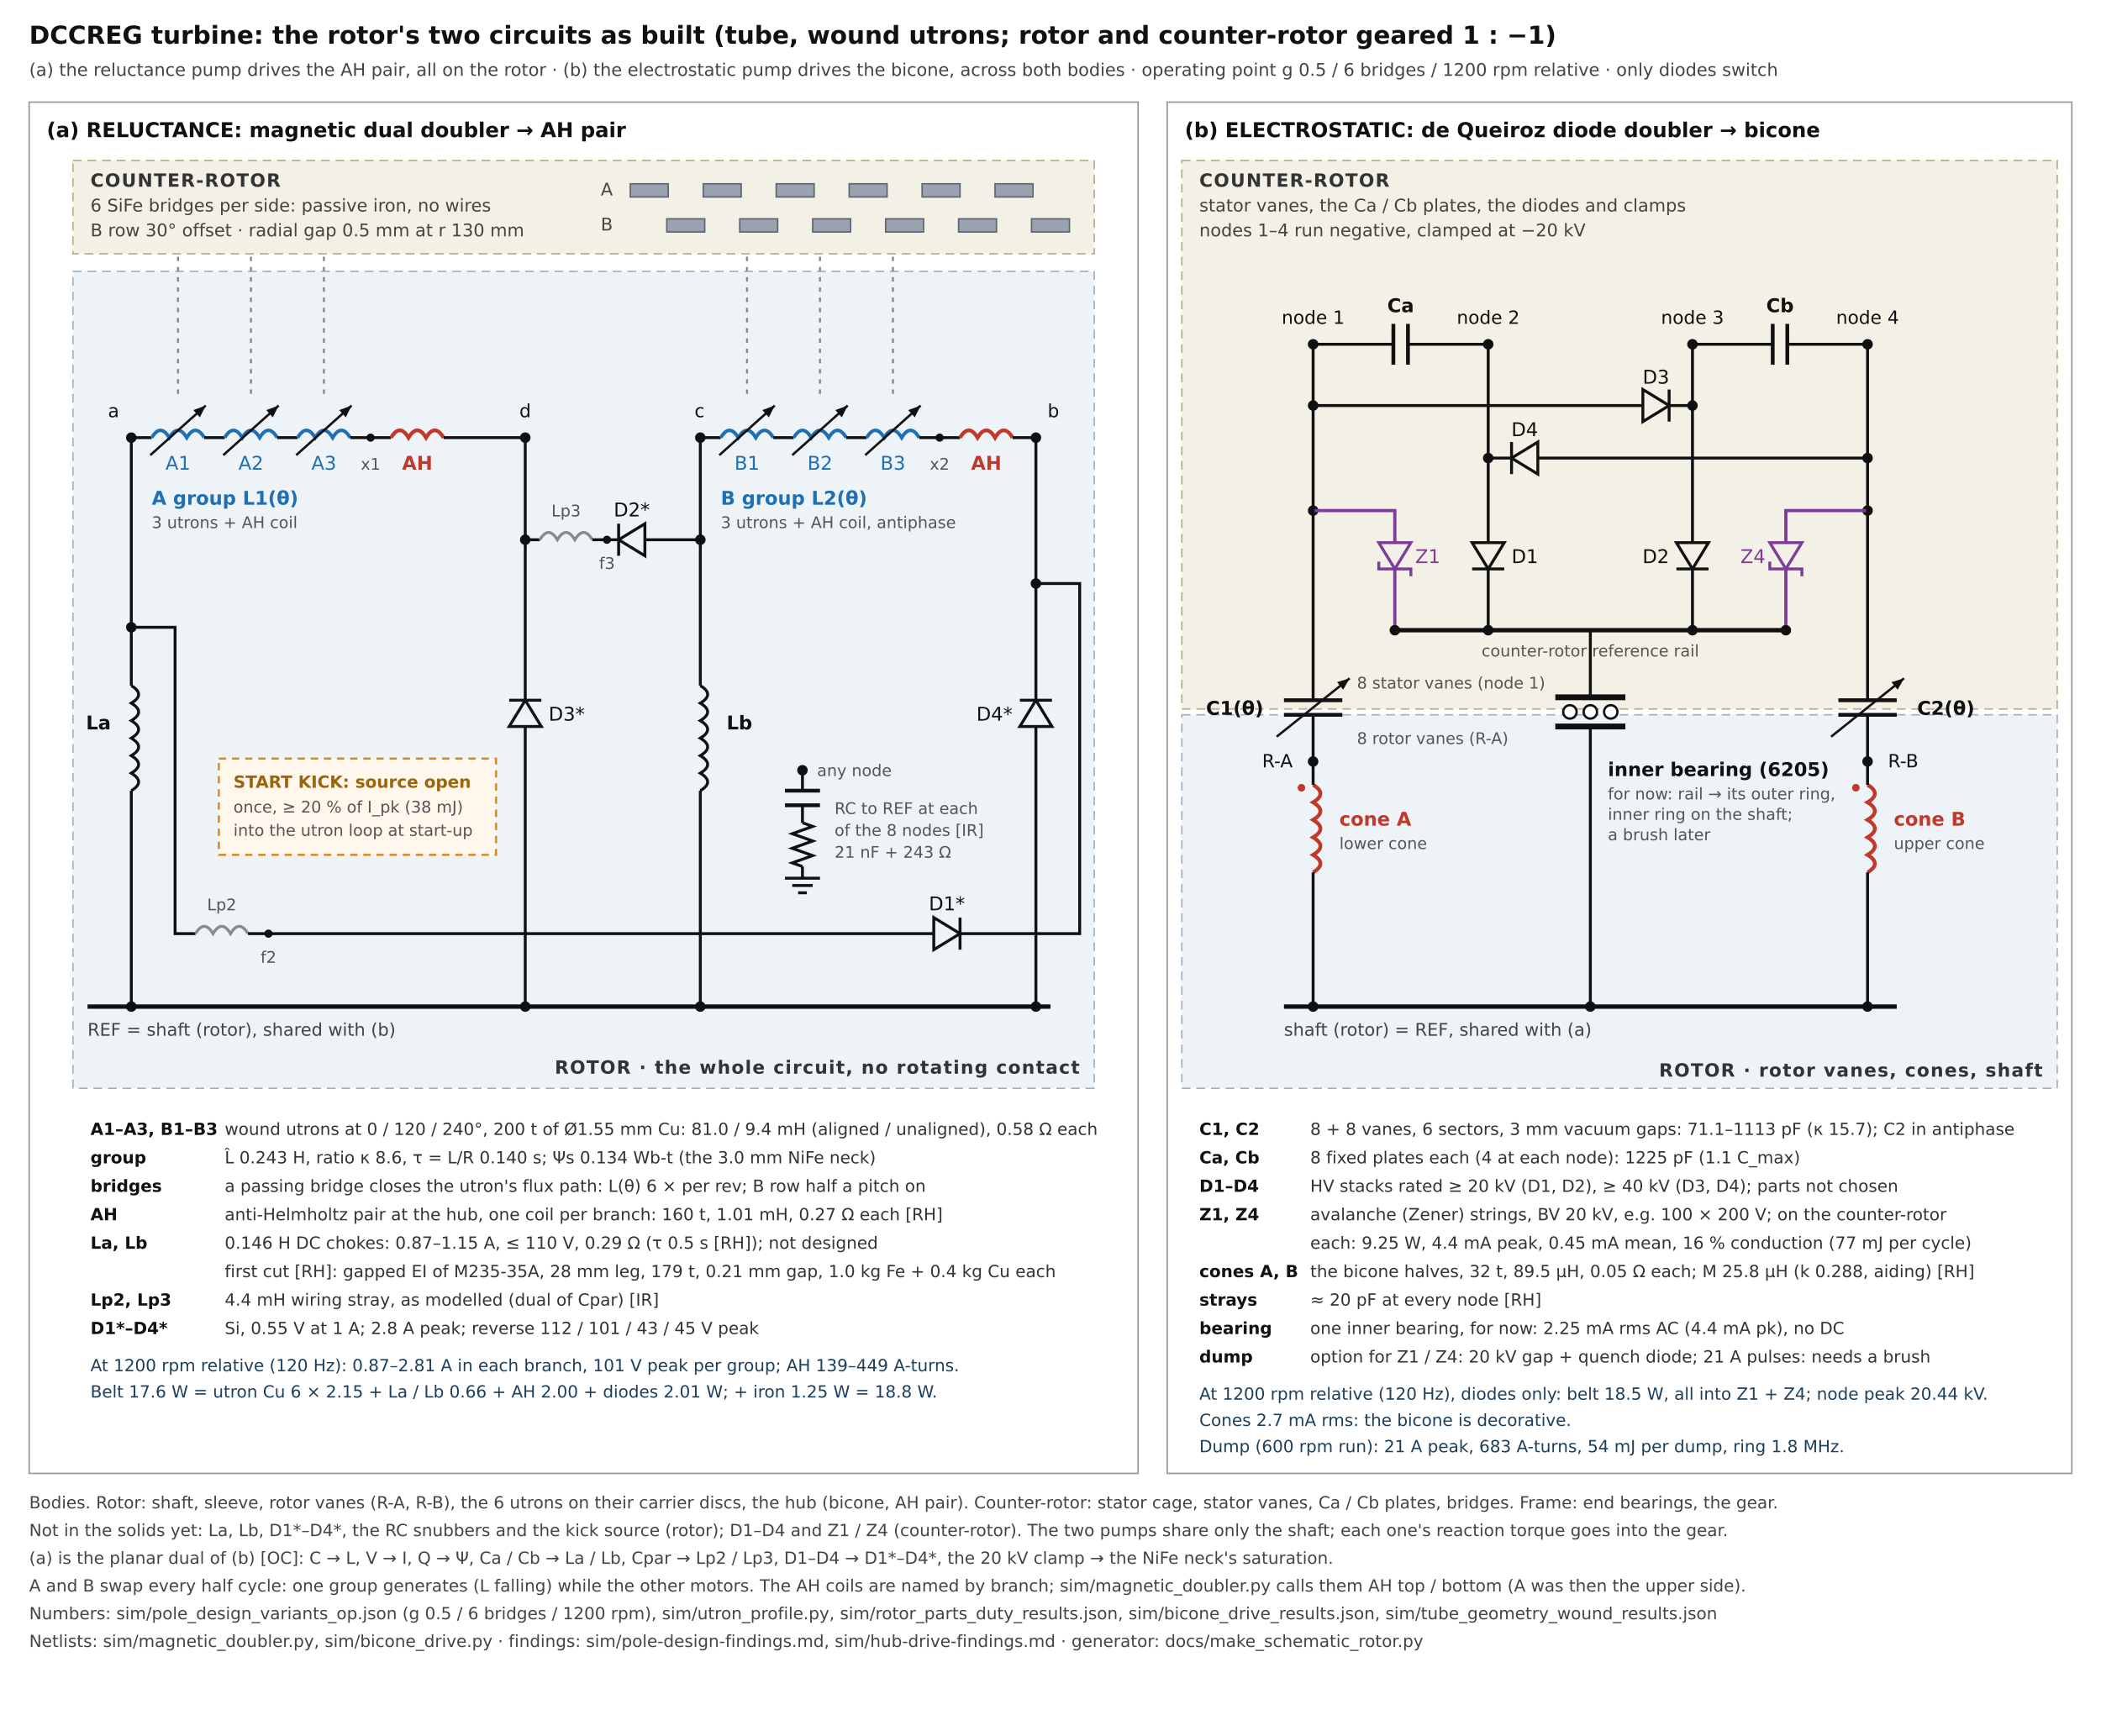
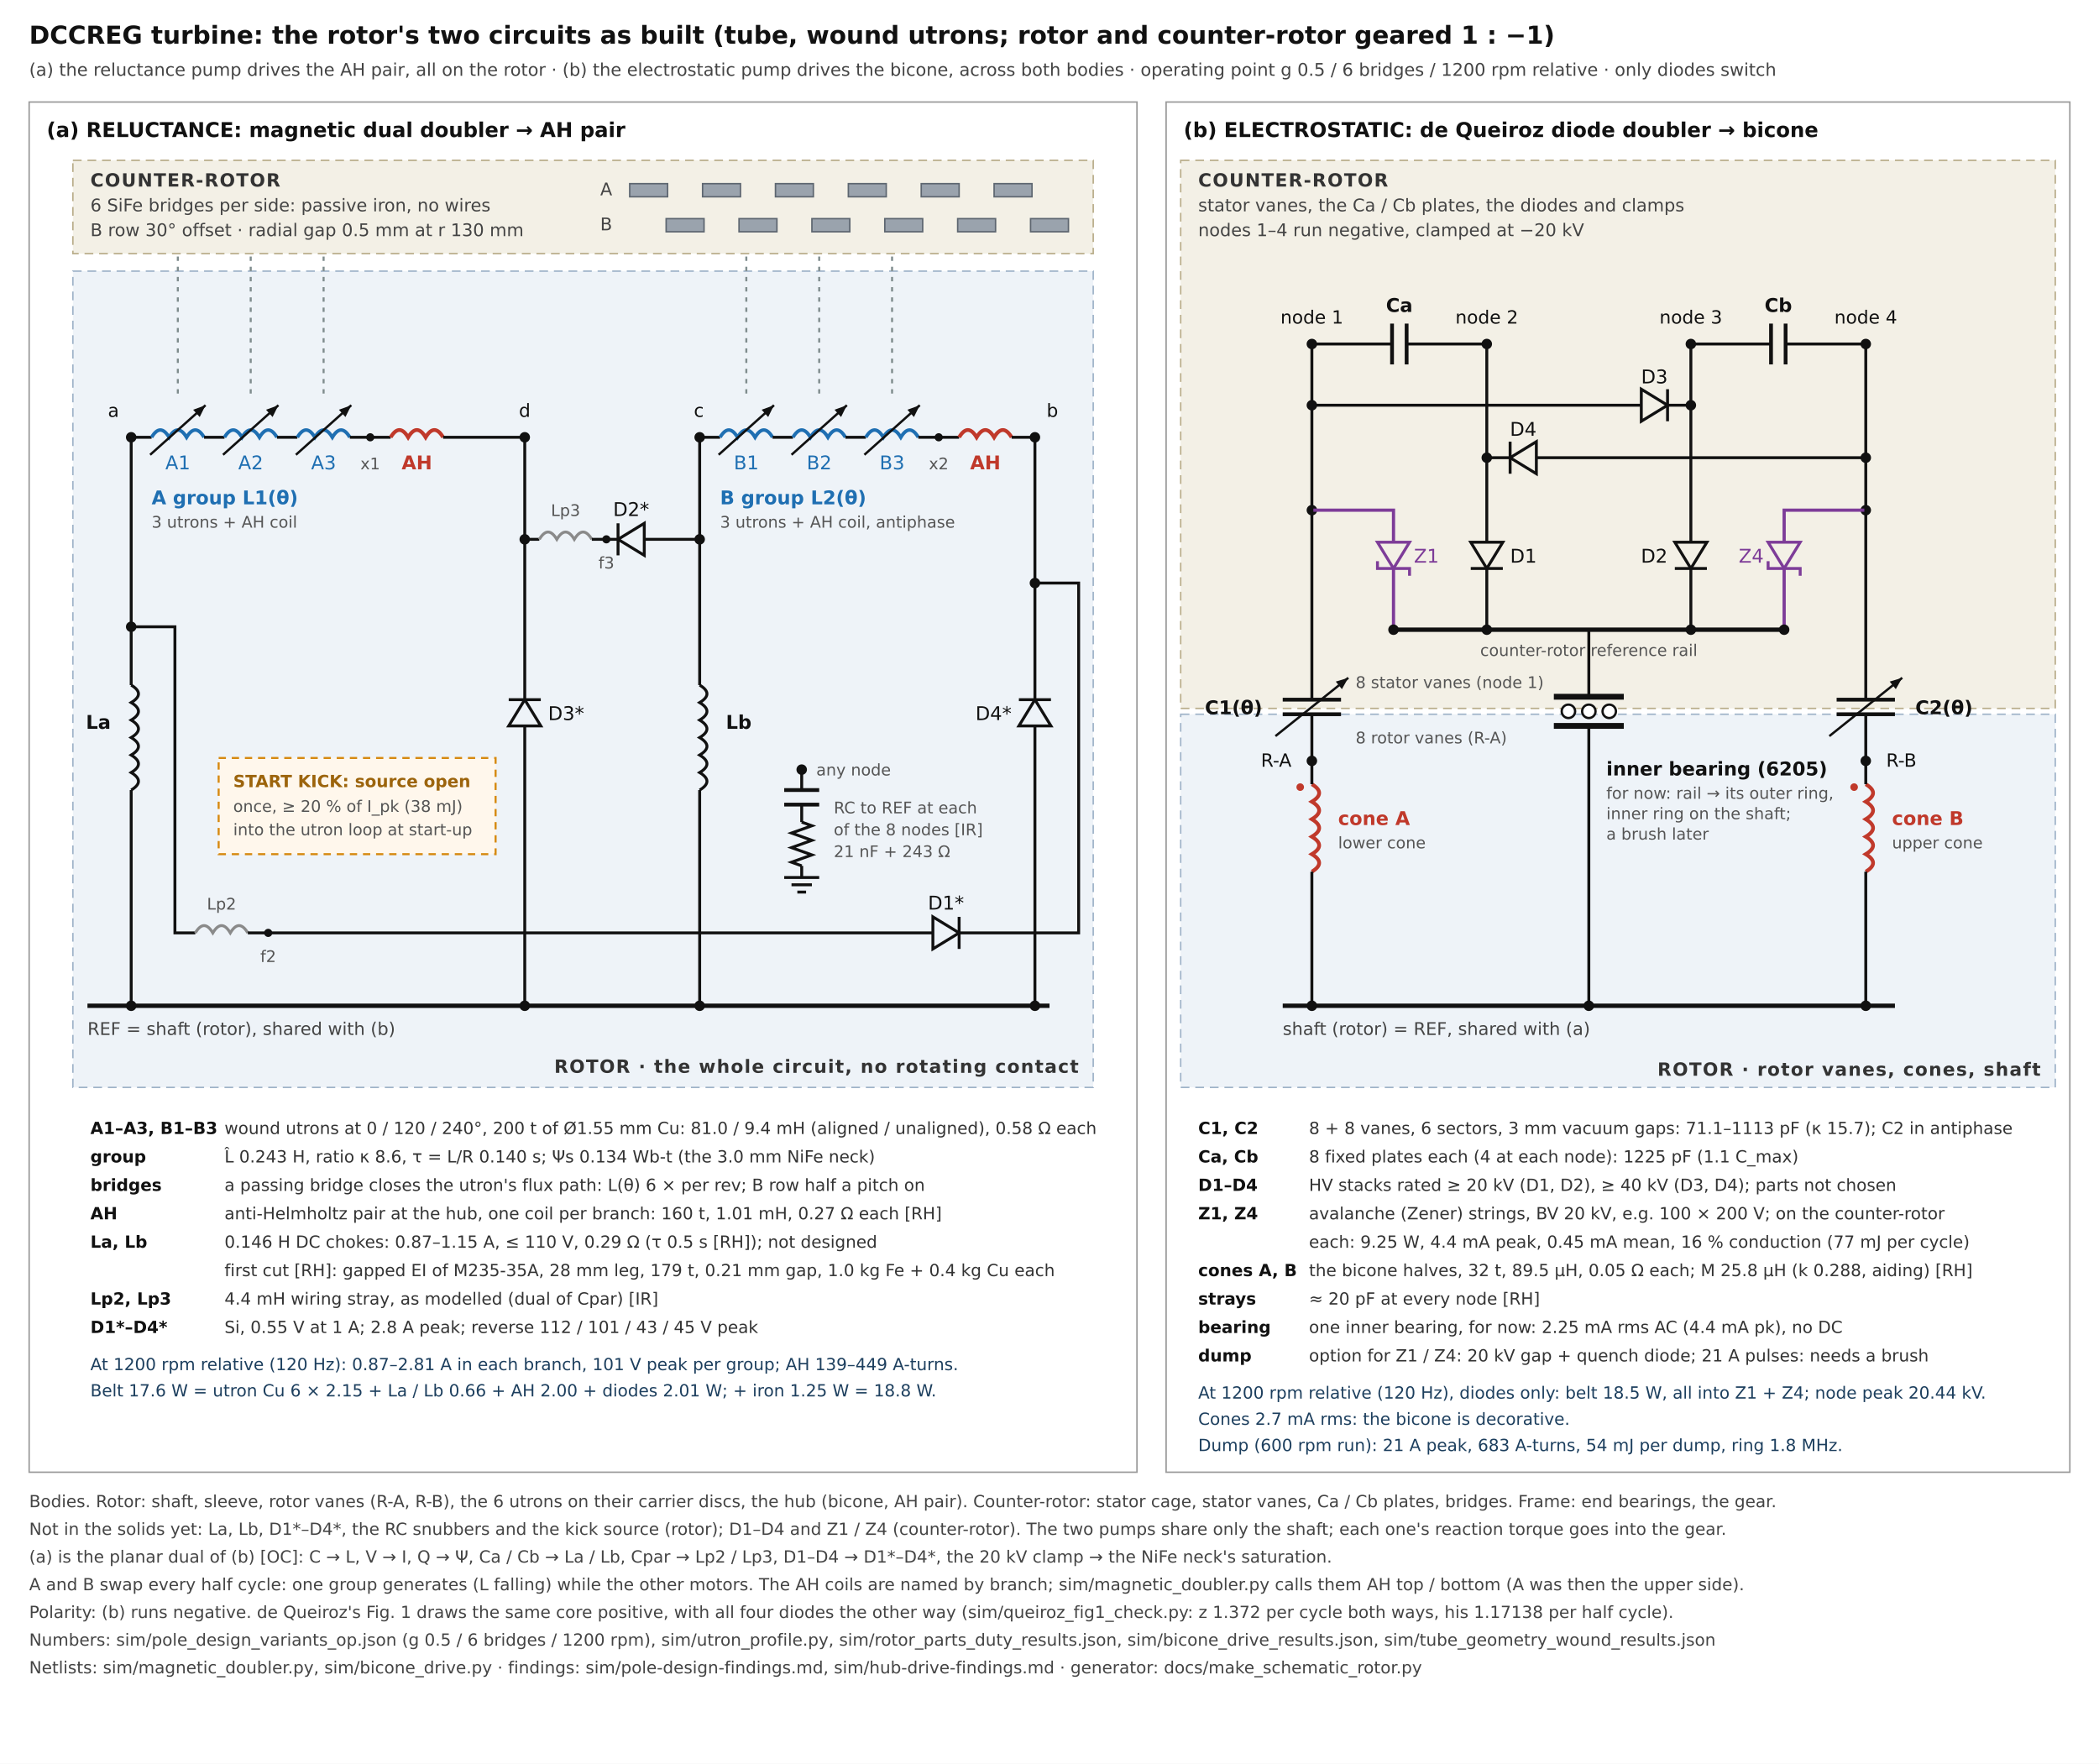
- <svg xmlns="http://www.w3.org/2000/svg" viewBox="0 0 1440 1190" width="1440" height="1190" font-family="DejaVu Sans, Arial, sans-serif" font-size="13">
-   <rect width="1440" height="1190" fill="#ffffff" />
+ <svg xmlns="http://www.w3.org/2000/svg" viewBox="0 0 1440 1210" width="1440" height="1210" font-family="DejaVu Sans, Arial, sans-serif" font-size="13">
+   <rect width="1440" height="1210" fill="#ffffff" />
  <style>
    .w{stroke:#111;stroke-width:2;fill:none} .ut{stroke:#1f6fb2;stroke-width:2.4;fill:none} .ah{stroke:#c0392b;stroke-width:2.6;fill:none}
    .st{stroke:#8a8a8a;stroke-width:2;fill:none} .lim{stroke:#7d3c98;stroke-width:2.2;fill:none}
    .zl{stroke:#7d3c98;stroke-width:2;fill:none} .va{stroke:#111;stroke-width:1.6}
    .pl{stroke:#111;stroke-width:2.6} .rail{stroke:#111;stroke-width:3} .mag{stroke:#7f8c8d;stroke-width:1.4;stroke-dasharray:3 4}
    .br{fill:#9aa3ad;stroke:#5d6670;stroke-width:1} .brush{fill:#444;stroke:#111;stroke-width:1}
    .ring{stroke:#111;stroke-width:4} .ball{fill:#fff;stroke:#111;stroke-width:1.6} .dot{fill:#111}
    .zone_cr{fill:#f3f0e6;stroke:#b9ad8a;stroke-width:1;stroke-dasharray:6 4} .zone_r{fill:#eef3f8;stroke:#9fb3c8;stroke-width:1;stroke-dasharray:6 4}
    .kick{fill:#fff7ec;stroke:#d68910;stroke-width:1.4;stroke-dasharray:5 4} .frame{fill:none;stroke:#999;stroke-width:1}
    .t{fill:#111} .tu{fill:#1f6fb2} .ta{fill:#c0392b} .tl{fill:#7d3c98} .nd{fill:#111;font-size:12.5px}
    .m{fill:#444;font-size:12px} .ms{fill:#555;font-size:11px} .zh{fill:#333;font-size:12.5px;font-weight:bold;letter-spacing:0.06em}
    .tk{fill:#111;font-size:11.5px;font-weight:bold} .tk2{fill:#9c640c;font-size:11.5px;font-weight:bold} .tv{fill:#333;font-size:11.5px}
    .op{fill:#1d3f5e;font-size:11.5px} .h{font-size:17px;font-weight:bold;fill:#111} .h2{font-size:14px;font-weight:bold;fill:#111}
    .n{fill:#444;font-size:11.5px}
  </style>
  <text x="20.0" y="30.0" class="h" text-anchor="start">DCCREG turbine: the rotor's two circuits as built (tube, wound utrons; rotor and counter-rotor geared 1 : −1)</text>
  <text x="20.0" y="52.0" class="m" text-anchor="start">(a) the reluctance pump drives the AH pair, all on the rotor · (b) the electrostatic pump drives the bicone, across both bodies · operating point g 0.5 / 6 bridges / 1200 rpm relative · only diodes switch</text>
  <rect x="20.0" y="70.0" width="760.0" height="940.0" class="frame" />
  <text x="32.0" y="94.0" class="h2" text-anchor="start">(a) RELUCTANCE: magnetic dual doubler → AH pair</text>
  <rect x="800.0" y="70.0" width="620.0" height="940.0" class="frame" />
  <text x="812.0" y="94.0" class="h2" text-anchor="start">(b) ELECTROSTATIC: de Queiroz diode doubler → bicone</text>
  <rect x="50.0" y="110.0" width="700.0" height="64.0" class="zone_cr" />
  <text x="62.0" y="128.0" class="zh" text-anchor="start">COUNTER-ROTOR</text>
  <text x="62.0" y="145.0" class="m" text-anchor="start">6 SiFe bridges per side: passive iron, no wires</text>
  <text x="62.0" y="162.0" class="m" text-anchor="start">B row 30° offset · radial gap 0.5 mm at r 130 mm</text>
  <rect x="432.0" y="126" width="26" height="9" class="br" />
  <rect x="457.0" y="150" width="26" height="9" class="br" />
  <rect x="482.0" y="126" width="26" height="9" class="br" />
  <rect x="507.0" y="150" width="26" height="9" class="br" />
  <rect x="532.0" y="126" width="26" height="9" class="br" />
  <rect x="557.0" y="150" width="26" height="9" class="br" />
  <rect x="582.0" y="126" width="26" height="9" class="br" />
  <rect x="607.0" y="150" width="26" height="9" class="br" />
  <rect x="632.0" y="126" width="26" height="9" class="br" />
  <rect x="657.0" y="150" width="26" height="9" class="br" />
  <rect x="682.0" y="126" width="26" height="9" class="br" />
  <rect x="707.0" y="150" width="26" height="9" class="br" />
  <text x="420.0" y="134.0" class="m" text-anchor="end">A</text>
  <text x="420.0" y="158.0" class="m" text-anchor="end">B</text>
  <rect x="50.0" y="186.0" width="700.0" height="560.0" class="zone_r" />
  <text x="740.0" y="736.0" class="zh" text-anchor="end">ROTOR · the whole circuit, no rotating contact</text>
  <circle cx="90.0" cy="300.0" r="3.6" class="dot" />
  <text x="74.0" y="286.0" class="nd" text-anchor="start">a</text>
  <circle cx="360.0" cy="300.0" r="3.6" class="dot" />
  <text x="356.0" y="286.0" class="nd" text-anchor="start">d</text>
  <circle cx="480.0" cy="300.0" r="3.6" class="dot" />
  <text x="476.0" y="286.0" class="nd" text-anchor="start">c</text>
  <circle cx="710.0" cy="300.0" r="3.6" class="dot" />
  <text x="718.0" y="286.0" class="nd" text-anchor="start">b</text>
  <line x1="90.0" y1="300.0" x2="104.0" y2="300.0" class="w" />
  <path d="M104.0 300.0 q6 -10 12 0 q6 -10 12 0 q6 -10 12 0" class="ut" />
  <line x1="103.0" y1="312.0" x2="141.0" y2="278.0" class="va" />
  <polygon points="141.0,278.0 137.0,286.1 132.5,281.1" fill="#111" />
  <line x1="122.0" y1="176.0" x2="122.0" y2="274.0" class="mag" />
  <text x="122.0" y="322.0" class="tu" text-anchor="middle">A1</text>
  <line x1="140.0" y1="300.0" x2="154.0" y2="300.0" class="w" />
  <path d="M154.0 300.0 q6 -10 12 0 q6 -10 12 0 q6 -10 12 0" class="ut" />
  <line x1="153.0" y1="312.0" x2="191.0" y2="278.0" class="va" />
  <polygon points="191.0,278.0 187.0,286.1 182.5,281.1" fill="#111" />
  <line x1="172.0" y1="176.0" x2="172.0" y2="274.0" class="mag" />
  <text x="172.0" y="322.0" class="tu" text-anchor="middle">A2</text>
  <line x1="190.0" y1="300.0" x2="204.0" y2="300.0" class="w" />
  <path d="M204.0 300.0 q6 -10 12 0 q6 -10 12 0 q6 -10 12 0" class="ut" />
  <line x1="203.0" y1="312.0" x2="241.0" y2="278.0" class="va" />
  <polygon points="241.0,278.0 237.0,286.1 232.5,281.1" fill="#111" />
  <line x1="222.0" y1="176.0" x2="222.0" y2="274.0" class="mag" />
  <text x="222.0" y="322.0" class="tu" text-anchor="middle">A3</text>
  <line x1="240.0" y1="300.0" x2="254.0" y2="300.0" class="w" />
  <circle cx="254.0" cy="300.0" r="2.8" class="dot" />
  <text x="254.0" y="322.0" class="ms" text-anchor="middle">x1</text>
  <line x1="254.0" y1="300.0" x2="268.0" y2="300.0" class="w" />
  <path d="M268.0 300.0 q6 -10 12 0 q6 -10 12 0 q6 -10 12 0" class="ah" />
  <text x="286.0" y="322.0" class="ta" text-anchor="middle" font-weight="bold">AH</text>
  <line x1="304.0" y1="300.0" x2="360.0" y2="300.0" class="w" />
  <text x="104.0" y="346.0" class="tu" text-anchor="start" font-weight="bold">A group  L1(θ)</text>
  <text x="104.0" y="362.0" class="ms" text-anchor="start">3 utrons + AH coil</text>
  <line x1="480.0" y1="300.0" x2="494.0" y2="300.0" class="w" />
  <path d="M494.0 300.0 q6 -10 12 0 q6 -10 12 0 q6 -10 12 0" class="ut" />
  <line x1="493.0" y1="312.0" x2="531.0" y2="278.0" class="va" />
  <polygon points="531.0,278.0 527.0,286.1 522.5,281.1" fill="#111" />
  <line x1="512.0" y1="176.0" x2="512.0" y2="274.0" class="mag" />
  <text x="512.0" y="322.0" class="tu" text-anchor="middle">B1</text>
  <line x1="530.0" y1="300.0" x2="544.0" y2="300.0" class="w" />
  <path d="M544.0 300.0 q6 -10 12 0 q6 -10 12 0 q6 -10 12 0" class="ut" />
  <line x1="543.0" y1="312.0" x2="581.0" y2="278.0" class="va" />
  <polygon points="581.0,278.0 577.0,286.1 572.5,281.1" fill="#111" />
  <line x1="562.0" y1="176.0" x2="562.0" y2="274.0" class="mag" />
  <text x="562.0" y="322.0" class="tu" text-anchor="middle">B2</text>
  <line x1="580.0" y1="300.0" x2="594.0" y2="300.0" class="w" />
  <path d="M594.0 300.0 q6 -10 12 0 q6 -10 12 0 q6 -10 12 0" class="ut" />
  <line x1="593.0" y1="312.0" x2="631.0" y2="278.0" class="va" />
  <polygon points="631.0,278.0 627.0,286.1 622.5,281.1" fill="#111" />
  <line x1="612.0" y1="176.0" x2="612.0" y2="274.0" class="mag" />
  <text x="612.0" y="322.0" class="tu" text-anchor="middle">B3</text>
  <line x1="630.0" y1="300.0" x2="644.0" y2="300.0" class="w" />
  <circle cx="644.0" cy="300.0" r="2.8" class="dot" />
  <text x="644.0" y="322.0" class="ms" text-anchor="middle">x2</text>
  <line x1="644.0" y1="300.0" x2="658.0" y2="300.0" class="w" />
  <path d="M658.0 300.0 q6 -10 12 0 q6 -10 12 0 q6 -10 12 0" class="ah" />
  <text x="676.0" y="322.0" class="ta" text-anchor="middle" font-weight="bold">AH</text>
  <line x1="694.0" y1="300.0" x2="710.0" y2="300.0" class="w" />
  <text x="494.0" y="346.0" class="tu" text-anchor="start" font-weight="bold">B group  L2(θ)</text>
  <text x="494.0" y="362.0" class="ms" text-anchor="start">3 utrons + AH coil, antiphase</text>
  <line x1="90.0" y1="300.0" x2="90.0" y2="470.0" class="w" />
  <path d="M90.0 470.0 q10 6 0 12 q10 6 0 12 q10 6 0 12 q10 6 0 12 q10 6 0 12 q10 6 0 12" class="w" />
  <line x1="90.0" y1="542.0" x2="90.0" y2="690.0" class="w" />
  <text x="76.0" y="500.0" class="t" text-anchor="end" font-weight="bold">La</text>
  <line x1="480.0" y1="300.0" x2="480.0" y2="470.0" class="w" />
  <path d="M480.0 470.0 q10 6 0 12 q10 6 0 12 q10 6 0 12 q10 6 0 12 q10 6 0 12 q10 6 0 12" class="w" />
  <line x1="480.0" y1="542.0" x2="480.0" y2="690.0" class="w" />
  <text x="498.0" y="500.0" class="t" text-anchor="start" font-weight="bold">Lb</text>
  <line x1="360.0" y1="300.0" x2="360.0" y2="480.0" class="w" />
  <polygon points="371.0,498.0 349.0,498.0 360.0,480.0" fill="none" stroke="#111" stroke-width="2" />
  <line x1="371.0" y1="480.0" x2="349.0" y2="480.0" stroke="#111" stroke-width="2" />
  <line x1="360.0" y1="498.0" x2="360.0" y2="690.0" class="w" />
  <text x="376.0" y="494.0" class="t" text-anchor="start">D3*</text>
  <line x1="710.0" y1="300.0" x2="710.0" y2="480.0" class="w" />
  <polygon points="721.0,498.0 699.0,498.0 710.0,480.0" fill="none" stroke="#111" stroke-width="2" />
  <line x1="721.0" y1="480.0" x2="699.0" y2="480.0" stroke="#111" stroke-width="2" />
  <line x1="710.0" y1="498.0" x2="710.0" y2="690.0" class="w" />
  <text x="694.0" y="494.0" class="t" text-anchor="end">D4*</text>
  <circle cx="360.0" cy="370.0" r="3.6" class="dot" />
  <line x1="360.0" y1="370.0" x2="370.0" y2="370.0" class="w" />
  <path d="M370.0 370.0 q6 -10 12 0 q6 -10 12 0 q6 -10 12 0" class="st" />
  <line x1="406.0" y1="370.0" x2="416.0" y2="370.0" class="w" />
  <circle cx="416.0" cy="370.0" r="2.8" class="dot" />
  <text x="416.0" y="390.0" class="ms" text-anchor="middle">f3</text>
  <line x1="416.0" y1="370.0" x2="424.0" y2="370.0" class="w" />
  <polygon points="442.0,359.0 442.0,381.0 424.0,370.0" fill="none" stroke="#111" stroke-width="2" />
  <line x1="424.0" y1="359.0" x2="424.0" y2="381.0" stroke="#111" stroke-width="2" />
  <line x1="442.0" y1="370.0" x2="480.0" y2="370.0" class="w" />
  <circle cx="480.0" cy="370.0" r="3.6" class="dot" />
  <text x="388.0" y="354.0" class="ms" text-anchor="middle">Lp3</text>
  <text x="433.0" y="354.0" class="t" text-anchor="middle">D2*</text>
  <circle cx="90.0" cy="430.0" r="3.6" class="dot" />
  <polyline points="90.0,430.0 120.0,430.0 120.0,640.0 134.0,640.0" class="w" />
  <path d="M134.0 640.0 q6 -10 12 0 q6 -10 12 0 q6 -10 12 0" class="st" />
  <line x1="170.0" y1="640.0" x2="184.0" y2="640.0" class="w" />
  <circle cx="184.0" cy="640.0" r="2.8" class="dot" />
  <text x="184.0" y="660.0" class="ms" text-anchor="middle">f2</text>
  <text x="152.0" y="624.0" class="ms" text-anchor="middle">Lp2</text>
  <line x1="184.0" y1="640.0" x2="640.0" y2="640.0" class="w" />
  <polygon points="640.0,651.0 640.0,629.0 658.0,640.0" fill="none" stroke="#111" stroke-width="2" />
  <line x1="658.0" y1="651.0" x2="658.0" y2="629.0" stroke="#111" stroke-width="2" />
  <text x="649.0" y="624.0" class="t" text-anchor="middle">D1*</text>
  <polyline points="658.0,640.0 740.0,640.0 740.0,400.0 710.0,400.0" class="w" />
  <circle cx="710.0" cy="400.0" r="3.6" class="dot" />
  <line x1="60.0" y1="690.0" x2="720.0" y2="690.0" class="rail" />
  <circle cx="90.0" cy="690.0" r="3.6" class="dot" />
  <circle cx="360.0" cy="690.0" r="3.6" class="dot" />
  <circle cx="480.0" cy="690.0" r="3.6" class="dot" />
  <circle cx="710.0" cy="690.0" r="3.6" class="dot" />
  <text x="60.0" y="710.0" class="m" text-anchor="start">REF = shaft (rotor), shared with (b)</text>
  <rect x="150.0" y="520.0" width="190.0" height="66.0" class="kick" />
  <text x="160.0" y="540.0" class="tk2" text-anchor="start">START KICK: source open</text>
  <text x="160.0" y="557.0" class="ms" text-anchor="start">once, ≥ 20 % of I_pk (38 mJ)</text>
  <text x="160.0" y="573.0" class="ms" text-anchor="start">into the utron loop at start-up</text>
  <circle cx="550.0" cy="528.0" r="3.6" class="dot" />
  <text x="560.0" y="532.0" class="ms" text-anchor="start">any node</text>
  <line x1="550.0" y1="528.0" x2="550.0" y2="542.0" class="w" />
  <line x1="538.0" y1="542.0" x2="562.0" y2="542.0" class="pl" />
  <line x1="538.0" y1="552.0" x2="562.0" y2="552.0" class="pl" />
  <line x1="550.0" y1="552.0" x2="550.0" y2="564.0" class="w" />
  <polyline points="550.0,564.0 557.0,566.5 543.0,571.5 557.0,576.5 543.0,581.5 557.0,586.5 543.0,591.5 550.0,594.0" class="w" />
  <line x1="550.0" y1="594.0" x2="550.0" y2="602.0" class="w" />
  <line x1="538.0" y1="602.0" x2="562.0" y2="602.0" class="w" />
  <line x1="543.0" y1="607.0" x2="557.0" y2="607.0" class="w" />
  <line x1="547.0" y1="612.0" x2="553.0" y2="612.0" class="w" />
  <text x="572.0" y="558.0" class="ms" text-anchor="start">RC to REF at each</text>
  <text x="572.0" y="573.0" class="ms" text-anchor="start">of the 8 nodes [IR]</text>
  <text x="572.0" y="588.0" class="ms" text-anchor="start">21 nF + 243 Ω</text>
  <rect x="810.0" y="110.0" width="600.0" height="376.0" class="zone_cr" />
  <text x="822.0" y="128.0" class="zh" text-anchor="start">COUNTER-ROTOR</text>
  <text x="822.0" y="145.0" class="m" text-anchor="start">stator vanes, the Ca / Cb plates, the diodes and clamps</text>
  <text x="822.0" y="162.0" class="m" text-anchor="start">nodes 1–4 run negative, clamped at −20 kV</text>
  <rect x="810.0" y="490.0" width="600.0" height="256.0" class="zone_r" />
  <text x="1400.0" y="738.0" class="zh" text-anchor="end">ROTOR · rotor vanes, cones, shaft</text>
  <circle cx="900.0" cy="236.0" r="3.6" class="dot" />
  <text x="900.0" y="222.0" class="nd" text-anchor="middle">node 1</text>
  <circle cx="1020.0" cy="236.0" r="3.6" class="dot" />
  <text x="1020.0" y="222.0" class="nd" text-anchor="middle">node 2</text>
  <circle cx="1160.0" cy="236.0" r="3.6" class="dot" />
  <text x="1160.0" y="222.0" class="nd" text-anchor="middle">node 3</text>
  <circle cx="1280.0" cy="236.0" r="3.6" class="dot" />
  <text x="1280.0" y="222.0" class="nd" text-anchor="middle">node 4</text>
  <line x1="900.0" y1="236.0" x2="955.0" y2="236.0" class="w" />
  <line x1="955.0" y1="222.0" x2="955.0" y2="250.0" class="pl" />
  <line x1="965.0" y1="222.0" x2="965.0" y2="250.0" class="pl" />
  <line x1="965.0" y1="236.0" x2="1020.0" y2="236.0" class="w" />
  <text x="960.0" y="214.0" class="t" text-anchor="middle" font-weight="bold">Ca</text>
  <line x1="1160.0" y1="236.0" x2="1215.0" y2="236.0" class="w" />
  <line x1="1215.0" y1="222.0" x2="1215.0" y2="250.0" class="pl" />
  <line x1="1225.0" y1="222.0" x2="1225.0" y2="250.0" class="pl" />
  <line x1="1225.0" y1="236.0" x2="1280.0" y2="236.0" class="w" />
  <text x="1220.0" y="214.0" class="t" text-anchor="middle" font-weight="bold">Cb</text>
  <circle cx="900.0" cy="278.0" r="3.6" class="dot" />
  <line x1="900.0" y1="278.0" x2="1126.0" y2="278.0" class="w" />
  <polygon points="1126.0,289.0 1126.0,267.0 1144.0,278.0" fill="none" stroke="#111" stroke-width="2" />
  <line x1="1144.0" y1="289.0" x2="1144.0" y2="267.0" stroke="#111" stroke-width="2" />
  <line x1="1144.0" y1="278.0" x2="1160.0" y2="278.0" class="w" />
  <circle cx="1160.0" cy="278.0" r="3.6" class="dot" />
  <text x="1135.0" y="263.0" class="t" text-anchor="middle">D3</text>
  <circle cx="1280.0" cy="314.0" r="3.6" class="dot" />
  <line x1="1280.0" y1="314.0" x2="1054.0" y2="314.0" class="w" />
  <polygon points="1054.0,303.0 1054.0,325.0 1036.0,314.0" fill="none" stroke="#111" stroke-width="2" />
  <line x1="1036.0" y1="303.0" x2="1036.0" y2="325.0" stroke="#111" stroke-width="2" />
  <line x1="1036.0" y1="314.0" x2="1020.0" y2="314.0" class="w" />
  <circle cx="1020.0" cy="314.0" r="3.6" class="dot" />
  <text x="1045.0" y="299.0" class="t" text-anchor="middle">D4</text>
  <line x1="1020.0" y1="236.0" x2="1020.0" y2="372.0" class="w" />
  <polygon points="1009.0,372.0 1031.0,372.0 1020.0,390.0" fill="none" stroke="#111" stroke-width="2" />
  <line x1="1009.0" y1="390.0" x2="1031.0" y2="390.0" stroke="#111" stroke-width="2" />
  <line x1="1020.0" y1="390.0" x2="1020.0" y2="432.0" class="w" />
  <text x="1036.0" y="386.0" class="t" text-anchor="start">D1</text>
  <line x1="1160.0" y1="236.0" x2="1160.0" y2="372.0" class="w" />
  <polygon points="1149.0,372.0 1171.0,372.0 1160.0,390.0" fill="none" stroke="#111" stroke-width="2" />
  <line x1="1149.0" y1="390.0" x2="1171.0" y2="390.0" stroke="#111" stroke-width="2" />
  <line x1="1160.0" y1="390.0" x2="1160.0" y2="432.0" class="w" />
  <text x="1144.0" y="386.0" class="t" text-anchor="end">D2</text>
  <circle cx="900.0" cy="350.0" r="3.6" class="dot" />
  <polyline points="900.0,350.0 956.0,350.0 956.0,372.0" class="lim" />
  <polygon points="945.0,372.0 967.0,372.0 956.0,390.0" fill="none" stroke="#7d3c98" stroke-width="2" />
  <polyline points="945.0,385.0 945.0,390.0 967.0,390.0 967.0,395.0" class="zl" />
  <line x1="956.0" y1="390.0" x2="956.0" y2="432.0" class="lim" />
  <text x="970.0" y="386.0" class="tl" text-anchor="start">Z1</text>
  <circle cx="1280.0" cy="350.0" r="3.6" class="dot" />
  <polyline points="1280.0,350.0 1224.0,350.0 1224.0,372.0" class="lim" />
  <polygon points="1213.0,372.0 1235.0,372.0 1224.0,390.0" fill="none" stroke="#7d3c98" stroke-width="2" />
  <polyline points="1213.0,385.0 1213.0,390.0 1235.0,390.0 1235.0,395.0" class="zl" />
  <line x1="1224.0" y1="390.0" x2="1224.0" y2="432.0" class="lim" />
  <text x="1210.0" y="386.0" class="tl" text-anchor="end">Z4</text>
  <line x1="956.0" y1="432.0" x2="1224.0" y2="432.0" class="rail" />
  <circle cx="956.0" cy="432.0" r="3.6" class="dot" />
  <circle cx="1020.0" cy="432.0" r="3.6" class="dot" />
  <circle cx="1160.0" cy="432.0" r="3.6" class="dot" />
  <circle cx="1224.0" cy="432.0" r="3.6" class="dot" />
  <text x="1090.0" y="450.0" class="ms" text-anchor="middle">counter-rotor reference rail</text>
  <line x1="900.0" y1="236.0" x2="900.0" y2="480.0" class="w" />
  <line x1="880.0" y1="480.0" x2="920.0" y2="480.0" class="pl" />
  <line x1="880.0" y1="490.0" x2="920.0" y2="490.0" class="pl" />
  <line x1="875.0" y1="505.0" x2="925.0" y2="465.0" class="va" />
  <polygon points="925.0,465.0 920.6,472.8 916.4,467.6" fill="#111" />
  <line x1="900.0" y1="490.0" x2="900.0" y2="522.0" class="w" />
  <circle cx="900.0" cy="522.0" r="3.6" class="dot" />
  <text x="886.0" y="526.0" class="nd" text-anchor="end">R-A</text>
  <path d="M900.0 538.0 q10 6 0 12 q10 6 0 12 q10 6 0 12 q10 6 0 12 q10 6 0 12" class="ah" />
  <line x1="900.0" y1="522.0" x2="900.0" y2="538.0" class="w" />
  <line x1="900.0" y1="598.0" x2="900.0" y2="690.0" class="w" />
  <text x="918.0" y="566.0" class="ta" text-anchor="start" font-weight="bold">cone A</text>
  <text x="918.0" y="582.0" class="ms" text-anchor="start">lower cone</text>
  <circle cx="892.0" cy="540.0" r="2.6" fill="#c0392b" />
  <text x="866.0" y="490.0" class="t" text-anchor="end" font-weight="bold">C1(θ)</text>
  <line x1="1280.0" y1="236.0" x2="1280.0" y2="480.0" class="w" />
  <line x1="1260.0" y1="480.0" x2="1300.0" y2="480.0" class="pl" />
  <line x1="1260.0" y1="490.0" x2="1300.0" y2="490.0" class="pl" />
  <line x1="1255.0" y1="505.0" x2="1305.0" y2="465.0" class="va" />
  <polygon points="1305.0,465.0 1300.6,472.8 1296.4,467.6" fill="#111" />
  <line x1="1280.0" y1="490.0" x2="1280.0" y2="522.0" class="w" />
  <circle cx="1280.0" cy="522.0" r="3.6" class="dot" />
  <text x="1294.0" y="526.0" class="nd" text-anchor="start">R-B</text>
  <path d="M1280.0 538.0 q10 6 0 12 q10 6 0 12 q10 6 0 12 q10 6 0 12 q10 6 0 12" class="ah" />
  <line x1="1280.0" y1="522.0" x2="1280.0" y2="538.0" class="w" />
  <line x1="1280.0" y1="598.0" x2="1280.0" y2="690.0" class="w" />
  <text x="1298.0" y="566.0" class="ta" text-anchor="start" font-weight="bold">cone B</text>
  <text x="1298.0" y="582.0" class="ms" text-anchor="start">upper cone</text>
  <circle cx="1272.0" cy="540.0" r="2.6" fill="#c0392b" />
  <text x="1314.0" y="490.0" class="t" text-anchor="start" font-weight="bold">C2(θ)</text>
  <text x="930.0" y="472.0" class="ms" text-anchor="start">8 stator vanes (node 1)</text>
  <text x="930.0" y="510.0" class="ms" text-anchor="start">8 rotor vanes (R-A)</text>
  <line x1="1090.0" y1="432.0" x2="1090.0" y2="478.0" class="w" />
  <line x1="1066.0" y1="478.0" x2="1114.0" y2="478.0" class="ring" />
  <line x1="1066.0" y1="498.0" x2="1114.0" y2="498.0" class="ring" />
  <circle cx="1076.0" cy="488.0" r="4.6" class="ball" />
  <circle cx="1090.0" cy="488.0" r="4.6" class="ball" />
  <circle cx="1104.0" cy="488.0" r="4.6" class="ball" />
  <line x1="1090.0" y1="498.0" x2="1090.0" y2="690.0" class="w" />
  <text x="1102.0" y="532.0" class="t" text-anchor="start" font-weight="bold">inner bearing (6205)</text>
  <text x="1102.0" y="548.0" class="ms" text-anchor="start">for now: rail → its outer ring,</text>
  <text x="1102.0" y="562.0" class="ms" text-anchor="start">inner ring on the shaft;</text>
  <text x="1102.0" y="576.0" class="ms" text-anchor="start">a brush later</text>
  <line x1="880.0" y1="690.0" x2="1300.0" y2="690.0" class="rail" />
  <circle cx="900.0" cy="690.0" r="3.6" class="dot" />
  <circle cx="1090.0" cy="690.0" r="3.6" class="dot" />
  <circle cx="1280.0" cy="690.0" r="3.6" class="dot" />
  <text x="880.0" y="710.0" class="m" text-anchor="start">shaft (rotor) = REF, shared with (a)</text>
  <text x="62.0" y="778.0" class="tk" text-anchor="start">A1–A3, B1–B3</text>
  <text x="154.0" y="778.0" class="tv" text-anchor="start">wound utrons at 0 / 120 / 240°, 200 t of Ø1.55 mm Cu: 81.0 / 9.4 mH (aligned / unaligned), 0.58 Ω each</text>
  <text x="62.0" y="797.5" class="tk" text-anchor="start">group</text>
  <text x="154.0" y="797.5" class="tv" text-anchor="start">L̂ 0.243 H, ratio κ 8.6, τ = L/R 0.140 s; Ψs 0.134 Wb-t (the 3.0 mm NiFe neck)</text>
  <text x="62.0" y="817.0" class="tk" text-anchor="start">bridges</text>
  <text x="154.0" y="817.0" class="tv" text-anchor="start">a passing bridge closes the utron's flux path: L(θ) 6 × per rev; B row half a pitch on</text>
  <text x="62.0" y="836.5" class="tk" text-anchor="start">AH</text>
  <text x="154.0" y="836.5" class="tv" text-anchor="start">anti-Helmholtz pair at the hub, one coil per branch: 160 t, 1.01 mH, 0.27 Ω each [RH]</text>
  <text x="62.0" y="856.0" class="tk" text-anchor="start">La, Lb</text>
  <text x="154.0" y="856.0" class="tv" text-anchor="start">0.146 H DC chokes: 0.87–1.15 A, ≤ 110 V, 0.29 Ω (τ 0.5 s [RH]); not designed</text>
  <text x="62.0" y="875.5" class="tk" text-anchor="start" />
  <text x="154.0" y="875.5" class="tv" text-anchor="start">first cut [RH]: gapped EI of M235-35A, 28 mm leg, 179 t, 0.21 mm gap, 1.0 kg Fe + 0.4 kg Cu each</text>
  <text x="62.0" y="895.0" class="tk" text-anchor="start">Lp2, Lp3</text>
  <text x="154.0" y="895.0" class="tv" text-anchor="start">4.4 mH wiring stray, as modelled (dual of Cpar) [IR]</text>
  <text x="62.0" y="914.5" class="tk" text-anchor="start">D1*–D4*</text>
  <text x="154.0" y="914.5" class="tv" text-anchor="start">Si, 0.55 V at 1 A; 2.8 A peak; reverse 112 / 101 / 43 / 45 V peak</text>
  <text x="62.0" y="940.0" class="op" text-anchor="start">At 1200 rpm relative (120 Hz): 0.87–2.81 A in each branch, 101 V peak per group; AH 139–449 A-turns.</text>
  <text x="62.0" y="958.0" class="op" text-anchor="start">Belt 17.6 W = utron Cu 6 × 2.15 + La / Lb 0.66 + AH 2.00 + diodes 2.01 W; + iron 1.25 W = 18.8 W.</text>
  <text x="822.0" y="778.0" class="tk" text-anchor="start">C1, C2</text>
  <text x="898.0" y="778.0" class="tv" text-anchor="start">8 + 8 vanes, 6 sectors, 3 mm vacuum gaps: 71.1–1113 pF (κ 15.7); C2 in antiphase</text>
  <text x="822.0" y="797.5" class="tk" text-anchor="start">Ca, Cb</text>
  <text x="898.0" y="797.5" class="tv" text-anchor="start">8 fixed plates each (4 at each node): 1225 pF (1.1 C_max)</text>
  <text x="822.0" y="817.0" class="tk" text-anchor="start">D1–D4</text>
  <text x="898.0" y="817.0" class="tv" text-anchor="start">HV stacks rated ≥ 20 kV (D1, D2), ≥ 40 kV (D3, D4); parts not chosen</text>
  <text x="822.0" y="836.5" class="tk" text-anchor="start">Z1, Z4</text>
  <text x="898.0" y="836.5" class="tv" text-anchor="start">avalanche (Zener) strings, BV 20 kV, e.g. 100 × 200 V; on the counter-rotor</text>
  <text x="822.0" y="856.0" class="tk" text-anchor="start" />
  <text x="898.0" y="856.0" class="tv" text-anchor="start">each: 9.25 W, 4.4 mA peak, 0.45 mA mean, 16 % conduction (77 mJ per cycle)</text>
  <text x="822.0" y="875.5" class="tk" text-anchor="start">cones A, B</text>
  <text x="898.0" y="875.5" class="tv" text-anchor="start">the bicone halves, 32 t, 89.5 µH, 0.05 Ω each; M 25.8 µH (k 0.288, aiding) [RH]</text>
  <text x="822.0" y="895.0" class="tk" text-anchor="start">strays</text>
  <text x="898.0" y="895.0" class="tv" text-anchor="start">≈ 20 pF at every node [RH]</text>
  <text x="822.0" y="914.5" class="tk" text-anchor="start">bearing</text>
  <text x="898.0" y="914.5" class="tv" text-anchor="start">one inner bearing, for now: 2.25 mA rms AC (4.4 mA pk), no DC</text>
  <text x="822.0" y="934.0" class="tk" text-anchor="start">dump</text>
  <text x="898.0" y="934.0" class="tv" text-anchor="start">option for Z1 / Z4: 20 kV gap + quench diode; 21 A pulses: needs a brush</text>
  <text x="822.0" y="959.5" class="op" text-anchor="start">At 1200 rpm relative (120 Hz), diodes only: belt 18.5 W, all into Z1 + Z4; node peak 20.44 kV.</text>
  <text x="822.0" y="977.5" class="op" text-anchor="start">Cones 2.7 mA rms: the bicone is decorative.</text>
  <text x="822.0" y="995.5" class="op" text-anchor="start">Dump (600 rpm run): 21 A peak, 683 A-turns, 54 mJ per dump, ring 1.8 MHz.</text>
  <text x="20.0" y="1034.0" class="n" text-anchor="start">Bodies. Rotor: shaft, sleeve, rotor vanes (R-A, R-B), the 6 utrons on their carrier discs, the hub (bicone, AH pair). Counter-rotor: stator cage, stator vanes, Ca / Cb plates, bridges. Frame: end bearings, the gear.</text>
  <text x="20.0" y="1053.0" class="n" text-anchor="start">Not in the solids yet: La, Lb, D1*–D4*, the RC snubbers and the kick source (rotor); D1–D4 and Z1 / Z4 (counter-rotor). The two pumps share only the shaft; each one's reaction torque goes into the gear.</text>
  <text x="20.0" y="1072.0" class="n" text-anchor="start">(a) is the planar dual of (b) [OC]: C → L, V → I, Q → Ψ, Ca / Cb → La / Lb, Cpar → Lp2 / Lp3, D1–D4 → D1*–D4*, the 20 kV clamp → the NiFe neck's saturation.</text>
  <text x="20.0" y="1091.0" class="n" text-anchor="start">A and B swap every half cycle: one group generates (L falling) while the other motors. The AH coils are named by branch; sim/magnetic_doubler.py calls them AH top / bottom (A was then the upper side).</text>
-   <text x="20.0" y="1110.0" class="n" text-anchor="start">Numbers: sim/pole_design_variants_op.json (g 0.5 / 6 bridges / 1200 rpm), sim/utron_profile.py, sim/rotor_parts_duty_results.json, sim/bicone_drive_results.json, sim/tube_geometry_wound_results.json</text>
-   <text x="20.0" y="1129.0" class="n" text-anchor="start">Netlists: sim/magnetic_doubler.py, sim/bicone_drive.py · findings: sim/pole-design-findings.md, sim/hub-drive-findings.md · generator: docs/make_schematic_rotor.py</text>
+   <text x="20.0" y="1110.0" class="n" text-anchor="start">Polarity: (b) runs negative. de Queiroz's Fig. 1 draws the same core positive, with all four diodes the other way (sim/queiroz_fig1_check.py: z 1.372 per cycle both ways, his 1.17138 per half cycle).</text>
+   <text x="20.0" y="1129.0" class="n" text-anchor="start">Numbers: sim/pole_design_variants_op.json (g 0.5 / 6 bridges / 1200 rpm), sim/utron_profile.py, sim/rotor_parts_duty_results.json, sim/bicone_drive_results.json, sim/tube_geometry_wound_results.json</text>
+   <text x="20.0" y="1148.0" class="n" text-anchor="start">Netlists: sim/magnetic_doubler.py, sim/bicone_drive.py · findings: sim/pole-design-findings.md, sim/hub-drive-findings.md · generator: docs/make_schematic_rotor.py</text>
</svg>
